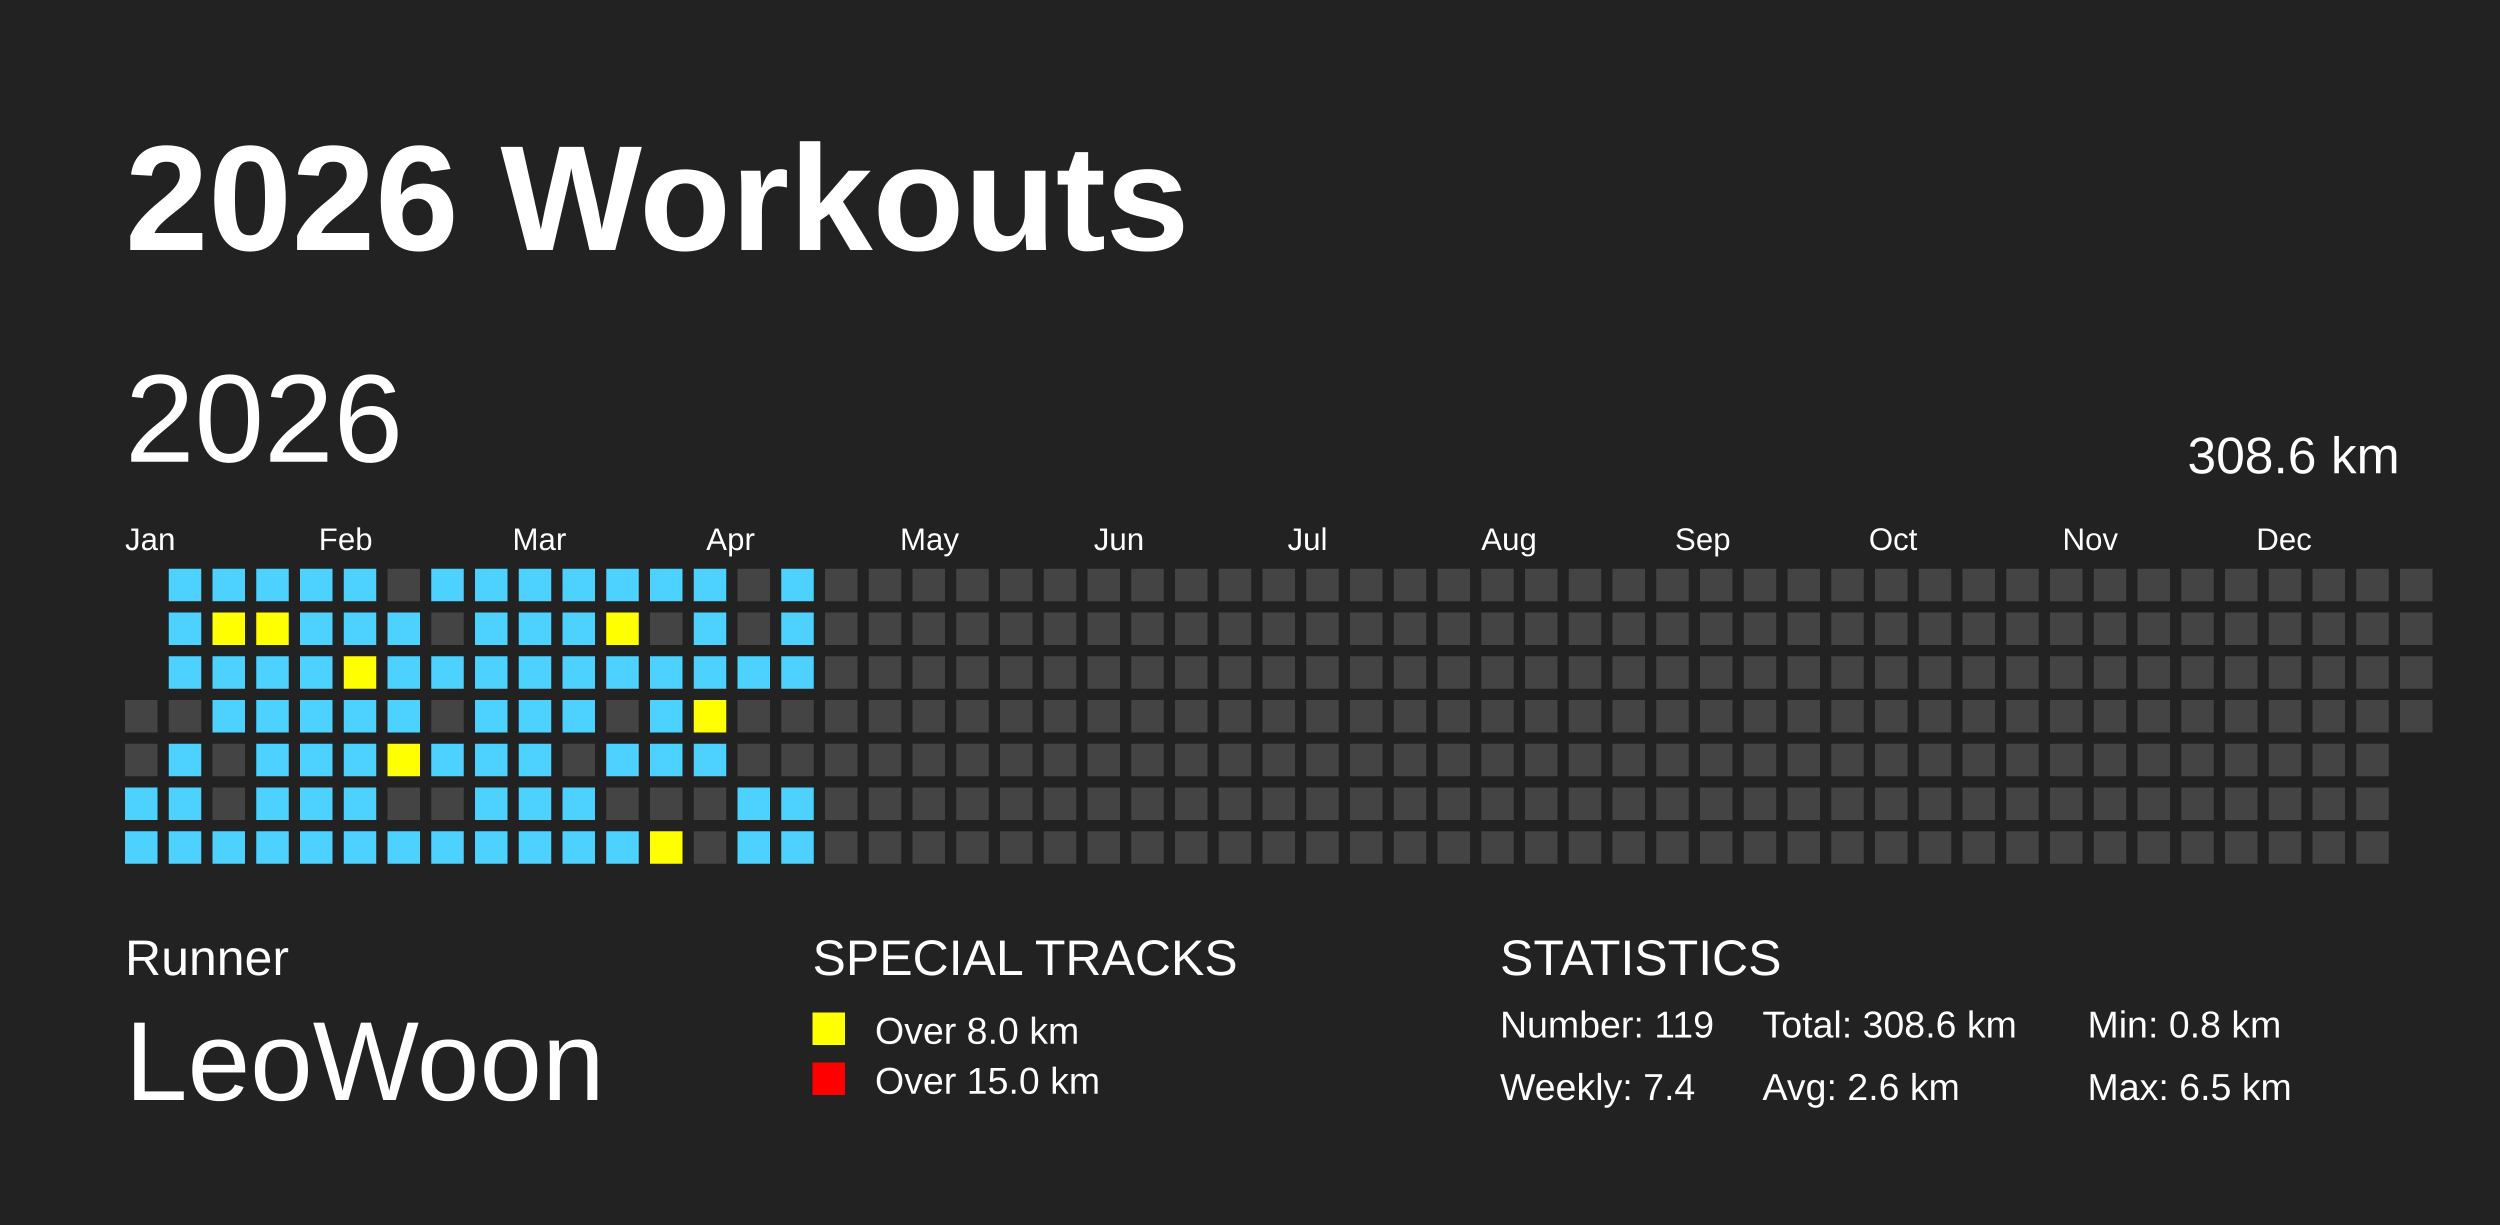
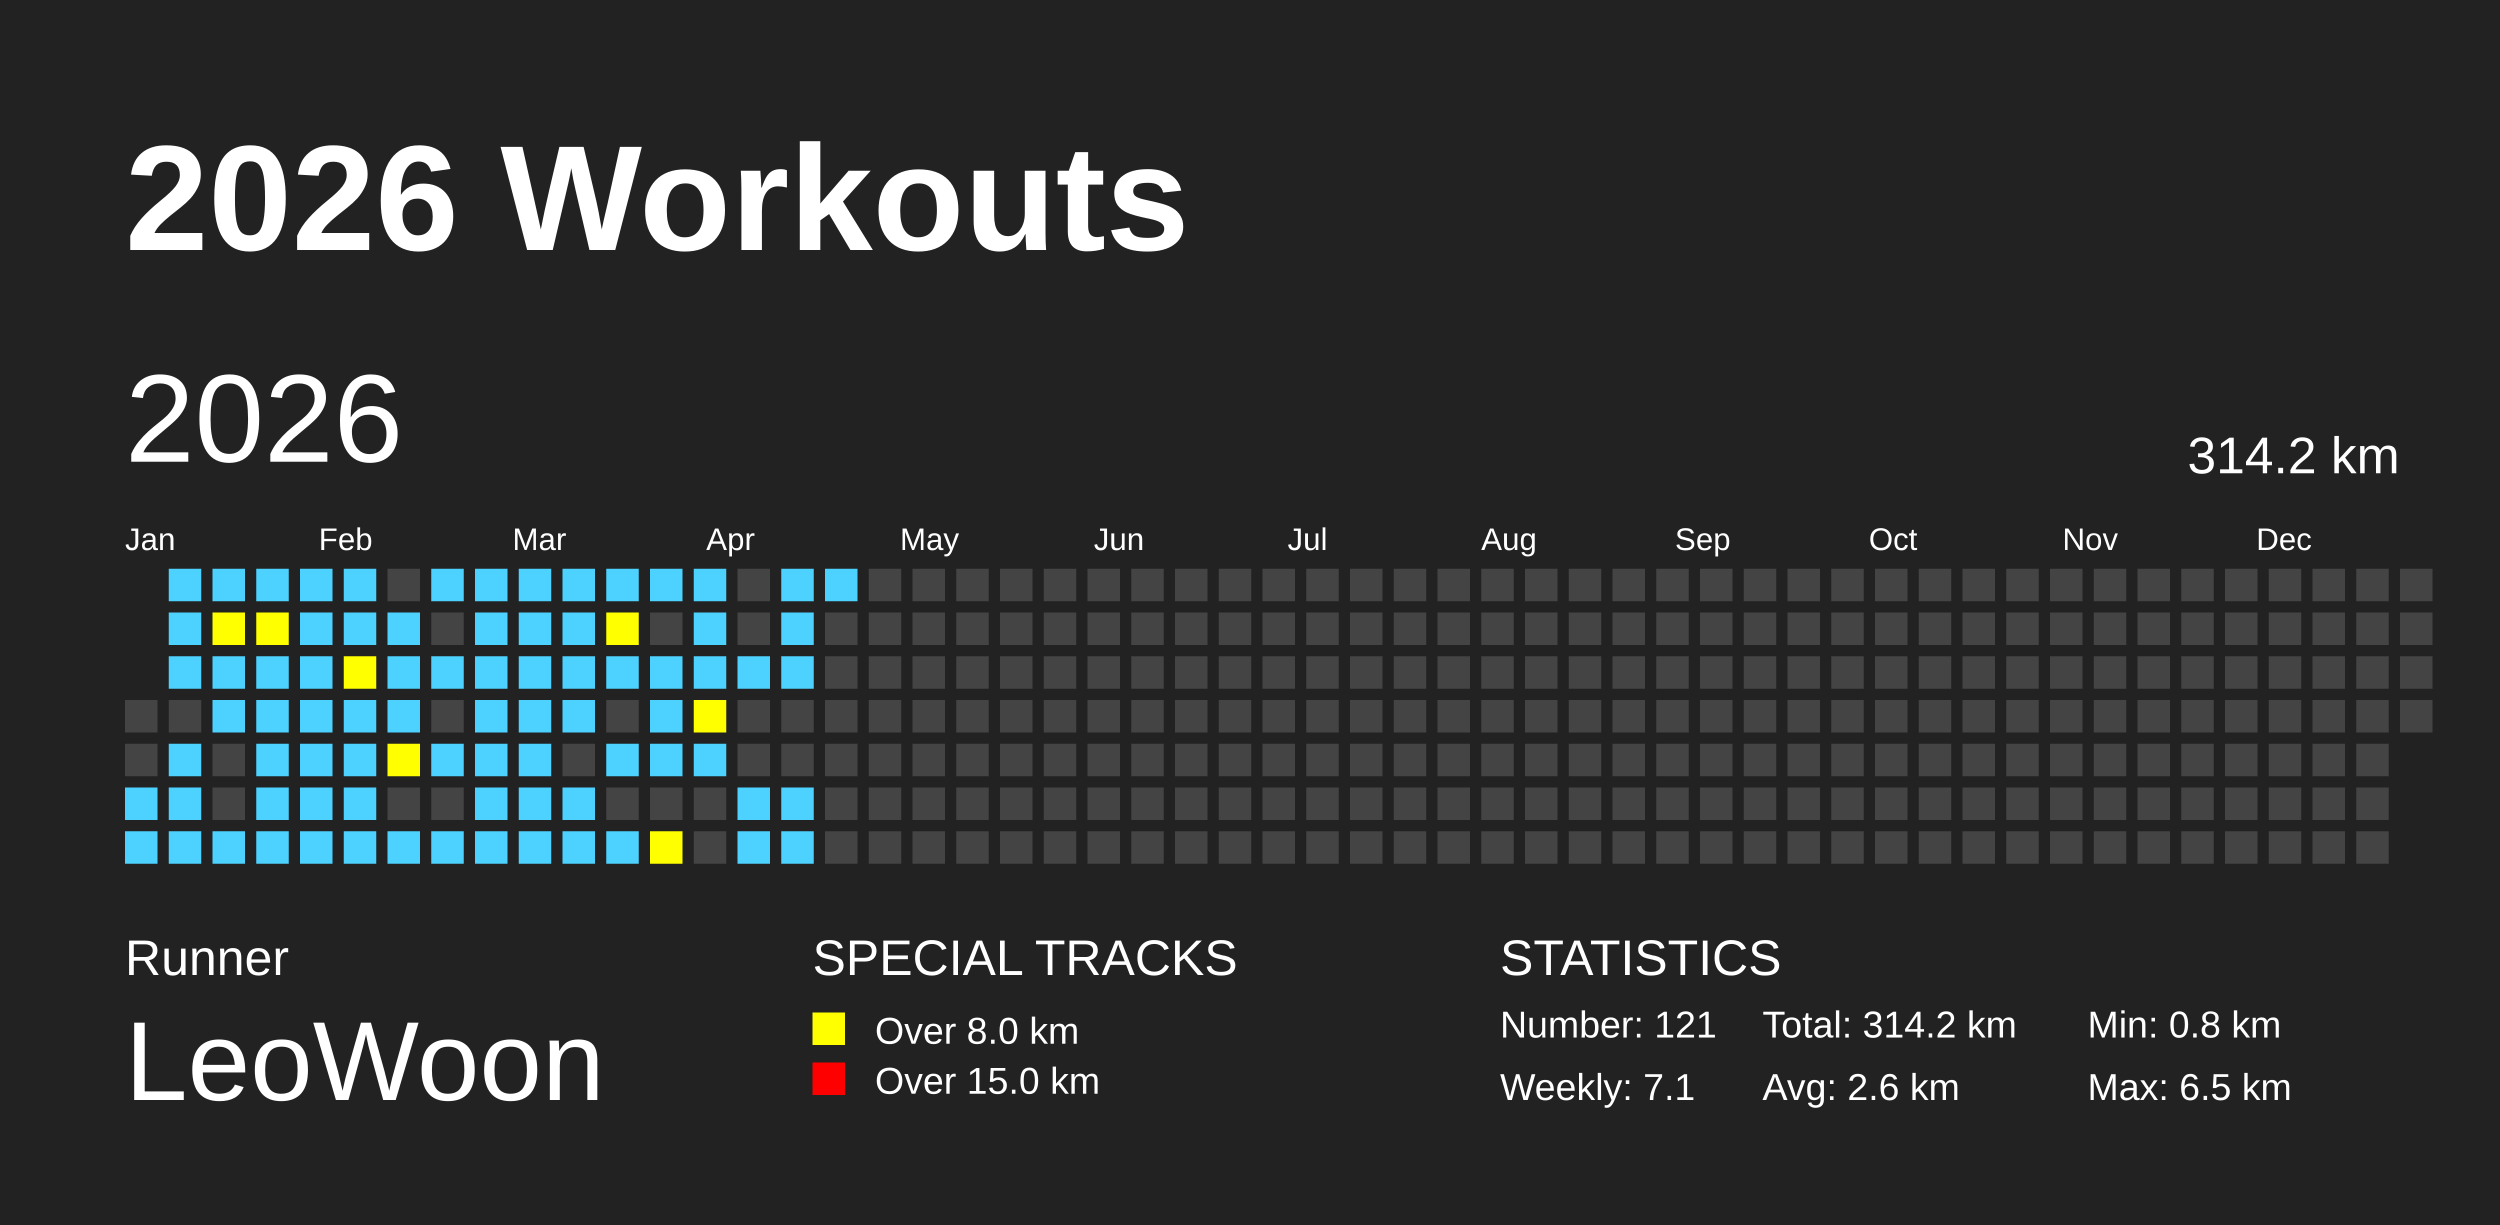
<svg xmlns="http://www.w3.org/2000/svg" baseProfile="full" height="98mm" version="1.1" viewBox="0,0,200,98" width="200mm">
  <defs />
  <rect fill="#222222" height="98" width="200" x="0" y="0" />
  <text fill="#FFFFFF" style="font-size:12px; font-family:Arial; font-weight:bold;" x="10" y="20">2026 Workouts</text>
  <text fill="#FFFFFF" style="font-size:4px; font-family:Arial" x="10" y="78">Runner</text>
  <text fill="#FFFFFF" style="font-size:9px; font-family:Arial" x="10" y="88">LeoWoon</text>
  <text fill="#FFFFFF" style="font-size:4px; font-family:Arial" x="65" y="78">SPECIAL TRACKS</text>
  <rect fill="yellow" height="2.6" width="2.6" x="65" y="81" />
  <text fill="#FFFFFF" style="font-size:3px; font-family:Arial" x="70" y="83.5">Over 8.0 km</text>
  <rect fill="red" height="2.6" width="2.6" x="65" y="85" />
  <text fill="#FFFFFF" style="font-size:3px; font-family:Arial" x="70" y="87.5">Over 15.0 km</text>
  <text fill="#FFFFFF" style="font-size:4px; font-family:Arial" x="120" y="78">STATISTICS</text>
-   <text fill="#FFFFFF" style="font-size:3px; font-family:Arial" x="120" y="83">Number: 119</text>
-   <text fill="#FFFFFF" style="font-size:3px; font-family:Arial" x="120" y="88">Weekly: 7.4</text>
-   <text fill="#FFFFFF" style="font-size:3px; font-family:Arial" x="141" y="83">Total: 308.6 km</text>
+   <text fill="#FFFFFF" style="font-size:3px; font-family:Arial" x="120" y="83">Number: 121</text>
+   <text fill="#FFFFFF" style="font-size:3px; font-family:Arial" x="120" y="88">Weekly: 7.1</text>
+   <text fill="#FFFFFF" style="font-size:3px; font-family:Arial" x="141" y="83">Total: 314.2 km</text>
  <text fill="#FFFFFF" style="font-size:3px; font-family:Arial" x="141" y="88">Avg: 2.6 km</text>
  <text fill="#FFFFFF" style="font-size:3px; font-family:Arial" x="167" y="83">Min: 0.8 km</text>
  <text fill="#FFFFFF" style="font-size:3px; font-family:Arial" x="167" y="88">Max: 6.5 km</text>
  <text dominant-baseline="hanging" fill="#FFFFFF" style="font-size:10.0px; font-family:Arial;" x="10" y="30">2026</text>
-   <text dominant-baseline="hanging" fill="#FFFFFF" style="font-size:4.125px; font-family:Arial;" x="175" y="35">308.6 km</text>
+   <text dominant-baseline="hanging" fill="#FFFFFF" style="font-size:4.125px; font-family:Arial;" x="175" y="35">314.2 km</text>
  <text fill="#FFFFFF" style="font-size:2.5px; font-family:Arial" x="10.0" y="44">Jan</text>
  <text fill="#FFFFFF" style="font-size:2.5px; font-family:Arial" x="25.5" y="44">Feb</text>
  <text fill="#FFFFFF" style="font-size:2.5px; font-family:Arial" x="41.0" y="44">Mar</text>
  <text fill="#FFFFFF" style="font-size:2.5px; font-family:Arial" x="56.5" y="44">Apr</text>
  <text fill="#FFFFFF" style="font-size:2.5px; font-family:Arial" x="72.0" y="44">May</text>
  <text fill="#FFFFFF" style="font-size:2.5px; font-family:Arial" x="87.5" y="44">Jun</text>
  <text fill="#FFFFFF" style="font-size:2.5px; font-family:Arial" x="103.0" y="44">Jul</text>
  <text fill="#FFFFFF" style="font-size:2.5px; font-family:Arial" x="118.5" y="44">Aug</text>
  <text fill="#FFFFFF" style="font-size:2.5px; font-family:Arial" x="134.0" y="44">Sep</text>
  <text fill="#FFFFFF" style="font-size:2.5px; font-family:Arial" x="149.5" y="44">Oct</text>
  <text fill="#FFFFFF" style="font-size:2.5px; font-family:Arial" x="165.0" y="44">Nov</text>
  <text fill="#FFFFFF" style="font-size:2.5px; font-family:Arial" x="180.5" y="44">Dec</text>
  <rect fill="#444444" height="2.6" width="2.6" x="10.0" y="56.0" />
  <rect fill="#444444" height="2.6" width="2.6" x="10.0" y="59.5" />
  <rect fill="#4DD2FF" height="2.6" width="2.6" x="10.0" y="63.0" />
  <rect fill="#4DD2FF" height="2.6" width="2.6" x="10.0" y="66.5" />
  <rect fill="#4DD2FF" height="2.6" width="2.6" x="13.5" y="45.5" />
  <rect fill="#4DD2FF" height="2.6" width="2.6" x="13.5" y="49.0" />
  <rect fill="#4DD2FF" height="2.6" width="2.6" x="13.5" y="52.5" />
  <rect fill="#444444" height="2.6" width="2.6" x="13.5" y="56.0" />
  <rect fill="#4DD2FF" height="2.6" width="2.6" x="13.5" y="59.5" />
  <rect fill="#4DD2FF" height="2.6" width="2.6" x="13.5" y="63.0" />
  <rect fill="#4DD2FF" height="2.6" width="2.6" x="13.5" y="66.5" />
  <rect fill="#4DD2FF" height="2.6" width="2.6" x="17.0" y="45.5" />
  <rect fill="yellow" height="2.6" width="2.6" x="17.0" y="49.0" />
  <rect fill="#4DD2FF" height="2.6" width="2.6" x="17.0" y="52.5" />
  <rect fill="#4DD2FF" height="2.6" width="2.6" x="17.0" y="56.0" />
  <rect fill="#444444" height="2.6" width="2.6" x="17.0" y="59.5" />
  <rect fill="#444444" height="2.6" width="2.6" x="17.0" y="63.0" />
  <rect fill="#4DD2FF" height="2.6" width="2.6" x="17.0" y="66.5" />
  <rect fill="#4DD2FF" height="2.6" width="2.6" x="20.5" y="45.5" />
  <rect fill="yellow" height="2.6" width="2.6" x="20.5" y="49.0" />
  <rect fill="#4DD2FF" height="2.6" width="2.6" x="20.5" y="52.5" />
  <rect fill="#4DD2FF" height="2.6" width="2.6" x="20.5" y="56.0" />
  <rect fill="#4DD2FF" height="2.6" width="2.6" x="20.5" y="59.5" />
  <rect fill="#4DD2FF" height="2.6" width="2.6" x="20.5" y="63.0" />
  <rect fill="#4DD2FF" height="2.6" width="2.6" x="20.5" y="66.5" />
  <rect fill="#4DD2FF" height="2.6" width="2.6" x="24.0" y="45.5" />
  <rect fill="#4DD2FF" height="2.6" width="2.6" x="24.0" y="49.0" />
  <rect fill="#4DD2FF" height="2.6" width="2.6" x="24.0" y="52.5" />
  <rect fill="#4DD2FF" height="2.6" width="2.6" x="24.0" y="56.0" />
  <rect fill="#4DD2FF" height="2.6" width="2.6" x="24.0" y="59.5" />
  <rect fill="#4DD2FF" height="2.6" width="2.6" x="24.0" y="63.0" />
  <rect fill="#4DD2FF" height="2.6" width="2.6" x="24.0" y="66.5" />
  <rect fill="#4DD2FF" height="2.6" width="2.6" x="27.5" y="45.5" />
  <rect fill="#4DD2FF" height="2.6" width="2.6" x="27.5" y="49.0" />
  <rect fill="yellow" height="2.6" width="2.6" x="27.5" y="52.5" />
  <rect fill="#4DD2FF" height="2.6" width="2.6" x="27.5" y="56.0" />
  <rect fill="#4DD2FF" height="2.6" width="2.6" x="27.5" y="59.5" />
  <rect fill="#4DD2FF" height="2.6" width="2.6" x="27.5" y="63.0" />
  <rect fill="#4DD2FF" height="2.6" width="2.6" x="27.5" y="66.5" />
  <rect fill="#444444" height="2.6" width="2.6" x="31.0" y="45.5" />
  <rect fill="#4DD2FF" height="2.6" width="2.6" x="31.0" y="49.0" />
  <rect fill="#4DD2FF" height="2.6" width="2.6" x="31.0" y="52.5" />
  <rect fill="#4DD2FF" height="2.6" width="2.6" x="31.0" y="56.0" />
  <rect fill="yellow" height="2.6" width="2.6" x="31.0" y="59.5" />
  <rect fill="#444444" height="2.6" width="2.6" x="31.0" y="63.0" />
  <rect fill="#4DD2FF" height="2.6" width="2.6" x="31.0" y="66.5" />
  <rect fill="#4DD2FF" height="2.6" width="2.6" x="34.5" y="45.5" />
  <rect fill="#444444" height="2.6" width="2.6" x="34.5" y="49.0" />
  <rect fill="#4DD2FF" height="2.6" width="2.6" x="34.5" y="52.5" />
  <rect fill="#444444" height="2.6" width="2.6" x="34.5" y="56.0" />
  <rect fill="#4DD2FF" height="2.6" width="2.6" x="34.5" y="59.5" />
  <rect fill="#444444" height="2.6" width="2.6" x="34.5" y="63.0" />
  <rect fill="#4DD2FF" height="2.6" width="2.6" x="34.5" y="66.5" />
  <rect fill="#4DD2FF" height="2.6" width="2.6" x="38.0" y="45.5" />
  <rect fill="#4DD2FF" height="2.6" width="2.6" x="38.0" y="49.0" />
  <rect fill="#4DD2FF" height="2.6" width="2.6" x="38.0" y="52.5" />
  <rect fill="#4DD2FF" height="2.6" width="2.6" x="38.0" y="56.0" />
  <rect fill="#4DD2FF" height="2.6" width="2.6" x="38.0" y="59.5" />
  <rect fill="#4DD2FF" height="2.6" width="2.6" x="38.0" y="63.0" />
  <rect fill="#4DD2FF" height="2.6" width="2.6" x="38.0" y="66.5" />
  <rect fill="#4DD2FF" height="2.6" width="2.6" x="41.5" y="45.5" />
  <rect fill="#4DD2FF" height="2.6" width="2.6" x="41.5" y="49.0" />
  <rect fill="#4DD2FF" height="2.6" width="2.6" x="41.5" y="52.5" />
  <rect fill="#4DD2FF" height="2.6" width="2.6" x="41.5" y="56.0" />
  <rect fill="#4DD2FF" height="2.6" width="2.6" x="41.5" y="59.5" />
  <rect fill="#4DD2FF" height="2.6" width="2.6" x="41.5" y="63.0" />
  <rect fill="#4DD2FF" height="2.6" width="2.6" x="41.5" y="66.5" />
  <rect fill="#4DD2FF" height="2.6" width="2.6" x="45.0" y="45.5" />
  <rect fill="#4DD2FF" height="2.6" width="2.6" x="45.0" y="49.0" />
  <rect fill="#4DD2FF" height="2.6" width="2.6" x="45.0" y="52.5" />
  <rect fill="#4DD2FF" height="2.6" width="2.6" x="45.0" y="56.0" />
  <rect fill="#444444" height="2.6" width="2.6" x="45.0" y="59.5" />
  <rect fill="#4DD2FF" height="2.6" width="2.6" x="45.0" y="63.0" />
  <rect fill="#4DD2FF" height="2.6" width="2.6" x="45.0" y="66.5" />
  <rect fill="#4DD2FF" height="2.6" width="2.6" x="48.5" y="45.5" />
  <rect fill="yellow" height="2.6" width="2.6" x="48.5" y="49.0" />
  <rect fill="#4DD2FF" height="2.6" width="2.6" x="48.5" y="52.5" />
  <rect fill="#444444" height="2.6" width="2.6" x="48.5" y="56.0" />
  <rect fill="#4DD2FF" height="2.6" width="2.6" x="48.5" y="59.5" />
  <rect fill="#444444" height="2.6" width="2.6" x="48.5" y="63.0" />
  <rect fill="#4DD2FF" height="2.6" width="2.6" x="48.5" y="66.5" />
  <rect fill="#4DD2FF" height="2.6" width="2.6" x="52.0" y="45.5" />
  <rect fill="#444444" height="2.6" width="2.6" x="52.0" y="49.0" />
  <rect fill="#4DD2FF" height="2.6" width="2.6" x="52.0" y="52.5" />
  <rect fill="#4DD2FF" height="2.6" width="2.6" x="52.0" y="56.0" />
  <rect fill="#4DD2FF" height="2.6" width="2.6" x="52.0" y="59.5" />
  <rect fill="#444444" height="2.6" width="2.6" x="52.0" y="63.0" />
  <rect fill="yellow" height="2.6" width="2.6" x="52.0" y="66.5" />
  <rect fill="#4DD2FF" height="2.6" width="2.6" x="55.5" y="45.5" />
  <rect fill="#4DD2FF" height="2.6" width="2.6" x="55.5" y="49.0" />
  <rect fill="#4DD2FF" height="2.6" width="2.6" x="55.5" y="52.5" />
  <rect fill="yellow" height="2.6" width="2.6" x="55.5" y="56.0" />
  <rect fill="#4DD2FF" height="2.6" width="2.6" x="55.5" y="59.5" />
  <rect fill="#444444" height="2.6" width="2.6" x="55.5" y="63.0" />
  <rect fill="#444444" height="2.6" width="2.6" x="55.5" y="66.5" />
  <rect fill="#444444" height="2.6" width="2.6" x="59.0" y="45.5" />
  <rect fill="#444444" height="2.6" width="2.6" x="59.0" y="49.0" />
  <rect fill="#4DD2FF" height="2.6" width="2.6" x="59.0" y="52.5" />
  <rect fill="#444444" height="2.6" width="2.6" x="59.0" y="56.0" />
  <rect fill="#444444" height="2.6" width="2.6" x="59.0" y="59.5" />
  <rect fill="#4DD2FF" height="2.6" width="2.6" x="59.0" y="63.0" />
  <rect fill="#4DD2FF" height="2.6" width="2.6" x="59.0" y="66.5" />
  <rect fill="#4DD2FF" height="2.6" width="2.6" x="62.5" y="45.5" />
  <rect fill="#4DD2FF" height="2.6" width="2.6" x="62.5" y="49.0" />
  <rect fill="#4DD2FF" height="2.6" width="2.6" x="62.5" y="52.5" />
  <rect fill="#444444" height="2.6" width="2.6" x="62.5" y="56.0" />
  <rect fill="#444444" height="2.6" width="2.6" x="62.5" y="59.5" />
  <rect fill="#4DD2FF" height="2.6" width="2.6" x="62.5" y="63.0" />
  <rect fill="#4DD2FF" height="2.6" width="2.6" x="62.5" y="66.5" />
-   <rect fill="#444444" height="2.6" width="2.6" x="66.0" y="45.5" />
+   <rect fill="#4DD2FF" height="2.6" width="2.6" x="66.0" y="45.5" />
  <rect fill="#444444" height="2.6" width="2.6" x="66.0" y="49.0" />
  <rect fill="#444444" height="2.6" width="2.6" x="66.0" y="52.5" />
  <rect fill="#444444" height="2.6" width="2.6" x="66.0" y="56.0" />
  <rect fill="#444444" height="2.6" width="2.6" x="66.0" y="59.5" />
  <rect fill="#444444" height="2.6" width="2.6" x="66.0" y="63.0" />
  <rect fill="#444444" height="2.6" width="2.6" x="66.0" y="66.5" />
  <rect fill="#444444" height="2.6" width="2.6" x="69.5" y="45.5" />
  <rect fill="#444444" height="2.6" width="2.6" x="69.5" y="49.0" />
  <rect fill="#444444" height="2.6" width="2.6" x="69.5" y="52.5" />
  <rect fill="#444444" height="2.6" width="2.6" x="69.5" y="56.0" />
  <rect fill="#444444" height="2.6" width="2.6" x="69.5" y="59.5" />
  <rect fill="#444444" height="2.6" width="2.6" x="69.5" y="63.0" />
  <rect fill="#444444" height="2.6" width="2.6" x="69.5" y="66.5" />
  <rect fill="#444444" height="2.6" width="2.6" x="73.0" y="45.5" />
  <rect fill="#444444" height="2.6" width="2.6" x="73.0" y="49.0" />
  <rect fill="#444444" height="2.6" width="2.6" x="73.0" y="52.5" />
  <rect fill="#444444" height="2.6" width="2.6" x="73.0" y="56.0" />
  <rect fill="#444444" height="2.6" width="2.6" x="73.0" y="59.5" />
  <rect fill="#444444" height="2.6" width="2.6" x="73.0" y="63.0" />
  <rect fill="#444444" height="2.6" width="2.6" x="73.0" y="66.5" />
  <rect fill="#444444" height="2.6" width="2.6" x="76.5" y="45.5" />
  <rect fill="#444444" height="2.6" width="2.6" x="76.5" y="49.0" />
  <rect fill="#444444" height="2.6" width="2.6" x="76.5" y="52.5" />
  <rect fill="#444444" height="2.6" width="2.6" x="76.5" y="56.0" />
  <rect fill="#444444" height="2.6" width="2.6" x="76.5" y="59.5" />
  <rect fill="#444444" height="2.6" width="2.6" x="76.5" y="63.0" />
  <rect fill="#444444" height="2.6" width="2.6" x="76.5" y="66.5" />
  <rect fill="#444444" height="2.6" width="2.6" x="80.0" y="45.5" />
  <rect fill="#444444" height="2.6" width="2.6" x="80.0" y="49.0" />
  <rect fill="#444444" height="2.6" width="2.6" x="80.0" y="52.5" />
  <rect fill="#444444" height="2.6" width="2.6" x="80.0" y="56.0" />
  <rect fill="#444444" height="2.6" width="2.6" x="80.0" y="59.5" />
  <rect fill="#444444" height="2.6" width="2.6" x="80.0" y="63.0" />
  <rect fill="#444444" height="2.6" width="2.6" x="80.0" y="66.5" />
  <rect fill="#444444" height="2.6" width="2.6" x="83.5" y="45.5" />
  <rect fill="#444444" height="2.6" width="2.6" x="83.5" y="49.0" />
  <rect fill="#444444" height="2.6" width="2.6" x="83.5" y="52.5" />
  <rect fill="#444444" height="2.6" width="2.6" x="83.5" y="56.0" />
  <rect fill="#444444" height="2.6" width="2.6" x="83.5" y="59.5" />
  <rect fill="#444444" height="2.6" width="2.6" x="83.5" y="63.0" />
  <rect fill="#444444" height="2.6" width="2.6" x="83.5" y="66.5" />
  <rect fill="#444444" height="2.6" width="2.6" x="87.0" y="45.5" />
  <rect fill="#444444" height="2.6" width="2.6" x="87.0" y="49.0" />
  <rect fill="#444444" height="2.6" width="2.6" x="87.0" y="52.5" />
  <rect fill="#444444" height="2.6" width="2.6" x="87.0" y="56.0" />
  <rect fill="#444444" height="2.6" width="2.6" x="87.0" y="59.5" />
  <rect fill="#444444" height="2.6" width="2.6" x="87.0" y="63.0" />
  <rect fill="#444444" height="2.6" width="2.6" x="87.0" y="66.5" />
  <rect fill="#444444" height="2.6" width="2.6" x="90.5" y="45.5" />
  <rect fill="#444444" height="2.6" width="2.6" x="90.5" y="49.0" />
  <rect fill="#444444" height="2.6" width="2.6" x="90.5" y="52.5" />
  <rect fill="#444444" height="2.6" width="2.6" x="90.5" y="56.0" />
  <rect fill="#444444" height="2.6" width="2.6" x="90.5" y="59.5" />
  <rect fill="#444444" height="2.6" width="2.6" x="90.5" y="63.0" />
  <rect fill="#444444" height="2.6" width="2.6" x="90.5" y="66.5" />
  <rect fill="#444444" height="2.6" width="2.6" x="94.0" y="45.5" />
  <rect fill="#444444" height="2.6" width="2.6" x="94.0" y="49.0" />
  <rect fill="#444444" height="2.6" width="2.6" x="94.0" y="52.5" />
  <rect fill="#444444" height="2.6" width="2.6" x="94.0" y="56.0" />
  <rect fill="#444444" height="2.6" width="2.6" x="94.0" y="59.5" />
  <rect fill="#444444" height="2.6" width="2.6" x="94.0" y="63.0" />
  <rect fill="#444444" height="2.6" width="2.6" x="94.0" y="66.5" />
  <rect fill="#444444" height="2.6" width="2.6" x="97.5" y="45.5" />
  <rect fill="#444444" height="2.6" width="2.6" x="97.5" y="49.0" />
  <rect fill="#444444" height="2.6" width="2.6" x="97.5" y="52.5" />
  <rect fill="#444444" height="2.6" width="2.6" x="97.5" y="56.0" />
  <rect fill="#444444" height="2.6" width="2.6" x="97.5" y="59.5" />
  <rect fill="#444444" height="2.6" width="2.6" x="97.5" y="63.0" />
  <rect fill="#444444" height="2.6" width="2.6" x="97.5" y="66.5" />
  <rect fill="#444444" height="2.6" width="2.6" x="101.0" y="45.5" />
  <rect fill="#444444" height="2.6" width="2.6" x="101.0" y="49.0" />
  <rect fill="#444444" height="2.6" width="2.6" x="101.0" y="52.5" />
  <rect fill="#444444" height="2.6" width="2.6" x="101.0" y="56.0" />
  <rect fill="#444444" height="2.6" width="2.6" x="101.0" y="59.5" />
  <rect fill="#444444" height="2.6" width="2.6" x="101.0" y="63.0" />
  <rect fill="#444444" height="2.6" width="2.6" x="101.0" y="66.5" />
  <rect fill="#444444" height="2.6" width="2.6" x="104.5" y="45.5" />
  <rect fill="#444444" height="2.6" width="2.6" x="104.5" y="49.0" />
  <rect fill="#444444" height="2.6" width="2.6" x="104.5" y="52.5" />
  <rect fill="#444444" height="2.6" width="2.6" x="104.5" y="56.0" />
  <rect fill="#444444" height="2.6" width="2.6" x="104.5" y="59.5" />
  <rect fill="#444444" height="2.6" width="2.6" x="104.5" y="63.0" />
  <rect fill="#444444" height="2.6" width="2.6" x="104.5" y="66.5" />
  <rect fill="#444444" height="2.6" width="2.6" x="108.0" y="45.5" />
  <rect fill="#444444" height="2.6" width="2.6" x="108.0" y="49.0" />
  <rect fill="#444444" height="2.6" width="2.6" x="108.0" y="52.5" />
  <rect fill="#444444" height="2.6" width="2.6" x="108.0" y="56.0" />
  <rect fill="#444444" height="2.6" width="2.6" x="108.0" y="59.5" />
  <rect fill="#444444" height="2.6" width="2.6" x="108.0" y="63.0" />
  <rect fill="#444444" height="2.6" width="2.6" x="108.0" y="66.5" />
  <rect fill="#444444" height="2.6" width="2.6" x="111.5" y="45.5" />
  <rect fill="#444444" height="2.6" width="2.6" x="111.5" y="49.0" />
  <rect fill="#444444" height="2.6" width="2.6" x="111.5" y="52.5" />
  <rect fill="#444444" height="2.6" width="2.6" x="111.5" y="56.0" />
  <rect fill="#444444" height="2.6" width="2.6" x="111.5" y="59.5" />
  <rect fill="#444444" height="2.6" width="2.6" x="111.5" y="63.0" />
  <rect fill="#444444" height="2.6" width="2.6" x="111.5" y="66.5" />
  <rect fill="#444444" height="2.6" width="2.6" x="115.0" y="45.5" />
  <rect fill="#444444" height="2.6" width="2.6" x="115.0" y="49.0" />
  <rect fill="#444444" height="2.6" width="2.6" x="115.0" y="52.5" />
  <rect fill="#444444" height="2.6" width="2.6" x="115.0" y="56.0" />
  <rect fill="#444444" height="2.6" width="2.6" x="115.0" y="59.5" />
  <rect fill="#444444" height="2.6" width="2.6" x="115.0" y="63.0" />
  <rect fill="#444444" height="2.6" width="2.6" x="115.0" y="66.5" />
  <rect fill="#444444" height="2.6" width="2.6" x="118.5" y="45.5" />
  <rect fill="#444444" height="2.6" width="2.6" x="118.5" y="49.0" />
  <rect fill="#444444" height="2.6" width="2.6" x="118.5" y="52.5" />
  <rect fill="#444444" height="2.6" width="2.6" x="118.5" y="56.0" />
  <rect fill="#444444" height="2.6" width="2.6" x="118.5" y="59.5" />
  <rect fill="#444444" height="2.6" width="2.6" x="118.5" y="63.0" />
  <rect fill="#444444" height="2.6" width="2.6" x="118.5" y="66.5" />
  <rect fill="#444444" height="2.6" width="2.6" x="122.0" y="45.5" />
  <rect fill="#444444" height="2.6" width="2.6" x="122.0" y="49.0" />
  <rect fill="#444444" height="2.6" width="2.6" x="122.0" y="52.5" />
  <rect fill="#444444" height="2.6" width="2.6" x="122.0" y="56.0" />
  <rect fill="#444444" height="2.6" width="2.6" x="122.0" y="59.5" />
  <rect fill="#444444" height="2.6" width="2.6" x="122.0" y="63.0" />
  <rect fill="#444444" height="2.6" width="2.6" x="122.0" y="66.5" />
  <rect fill="#444444" height="2.6" width="2.6" x="125.5" y="45.5" />
  <rect fill="#444444" height="2.6" width="2.6" x="125.5" y="49.0" />
  <rect fill="#444444" height="2.6" width="2.6" x="125.5" y="52.5" />
  <rect fill="#444444" height="2.6" width="2.6" x="125.5" y="56.0" />
  <rect fill="#444444" height="2.6" width="2.6" x="125.5" y="59.5" />
  <rect fill="#444444" height="2.6" width="2.6" x="125.5" y="63.0" />
  <rect fill="#444444" height="2.6" width="2.6" x="125.5" y="66.5" />
  <rect fill="#444444" height="2.6" width="2.6" x="129.0" y="45.5" />
  <rect fill="#444444" height="2.6" width="2.6" x="129.0" y="49.0" />
  <rect fill="#444444" height="2.6" width="2.6" x="129.0" y="52.5" />
  <rect fill="#444444" height="2.6" width="2.6" x="129.0" y="56.0" />
  <rect fill="#444444" height="2.6" width="2.6" x="129.0" y="59.5" />
  <rect fill="#444444" height="2.6" width="2.6" x="129.0" y="63.0" />
  <rect fill="#444444" height="2.6" width="2.6" x="129.0" y="66.5" />
  <rect fill="#444444" height="2.6" width="2.6" x="132.5" y="45.5" />
  <rect fill="#444444" height="2.6" width="2.6" x="132.5" y="49.0" />
  <rect fill="#444444" height="2.6" width="2.6" x="132.5" y="52.5" />
  <rect fill="#444444" height="2.6" width="2.6" x="132.5" y="56.0" />
  <rect fill="#444444" height="2.6" width="2.6" x="132.5" y="59.5" />
  <rect fill="#444444" height="2.6" width="2.6" x="132.5" y="63.0" />
  <rect fill="#444444" height="2.6" width="2.6" x="132.5" y="66.5" />
  <rect fill="#444444" height="2.6" width="2.6" x="136.0" y="45.5" />
  <rect fill="#444444" height="2.6" width="2.6" x="136.0" y="49.0" />
  <rect fill="#444444" height="2.6" width="2.6" x="136.0" y="52.5" />
  <rect fill="#444444" height="2.6" width="2.6" x="136.0" y="56.0" />
  <rect fill="#444444" height="2.6" width="2.6" x="136.0" y="59.5" />
  <rect fill="#444444" height="2.6" width="2.6" x="136.0" y="63.0" />
  <rect fill="#444444" height="2.6" width="2.6" x="136.0" y="66.5" />
  <rect fill="#444444" height="2.6" width="2.6" x="139.5" y="45.5" />
  <rect fill="#444444" height="2.6" width="2.6" x="139.5" y="49.0" />
  <rect fill="#444444" height="2.6" width="2.6" x="139.5" y="52.5" />
  <rect fill="#444444" height="2.6" width="2.6" x="139.5" y="56.0" />
  <rect fill="#444444" height="2.6" width="2.6" x="139.5" y="59.5" />
  <rect fill="#444444" height="2.6" width="2.6" x="139.5" y="63.0" />
  <rect fill="#444444" height="2.6" width="2.6" x="139.5" y="66.5" />
  <rect fill="#444444" height="2.6" width="2.6" x="143.0" y="45.5" />
  <rect fill="#444444" height="2.6" width="2.6" x="143.0" y="49.0" />
  <rect fill="#444444" height="2.6" width="2.6" x="143.0" y="52.5" />
  <rect fill="#444444" height="2.6" width="2.6" x="143.0" y="56.0" />
  <rect fill="#444444" height="2.6" width="2.6" x="143.0" y="59.5" />
  <rect fill="#444444" height="2.6" width="2.6" x="143.0" y="63.0" />
  <rect fill="#444444" height="2.6" width="2.6" x="143.0" y="66.5" />
  <rect fill="#444444" height="2.6" width="2.6" x="146.5" y="45.5" />
  <rect fill="#444444" height="2.6" width="2.6" x="146.5" y="49.0" />
  <rect fill="#444444" height="2.6" width="2.6" x="146.5" y="52.5" />
  <rect fill="#444444" height="2.6" width="2.6" x="146.5" y="56.0" />
  <rect fill="#444444" height="2.6" width="2.6" x="146.5" y="59.5" />
  <rect fill="#444444" height="2.6" width="2.6" x="146.5" y="63.0" />
  <rect fill="#444444" height="2.6" width="2.6" x="146.5" y="66.5" />
  <rect fill="#444444" height="2.6" width="2.6" x="150.0" y="45.5" />
  <rect fill="#444444" height="2.6" width="2.6" x="150.0" y="49.0" />
  <rect fill="#444444" height="2.6" width="2.6" x="150.0" y="52.5" />
  <rect fill="#444444" height="2.6" width="2.6" x="150.0" y="56.0" />
  <rect fill="#444444" height="2.6" width="2.6" x="150.0" y="59.5" />
  <rect fill="#444444" height="2.6" width="2.6" x="150.0" y="63.0" />
  <rect fill="#444444" height="2.6" width="2.6" x="150.0" y="66.5" />
  <rect fill="#444444" height="2.6" width="2.6" x="153.5" y="45.5" />
  <rect fill="#444444" height="2.6" width="2.6" x="153.5" y="49.0" />
  <rect fill="#444444" height="2.6" width="2.6" x="153.5" y="52.5" />
  <rect fill="#444444" height="2.6" width="2.6" x="153.5" y="56.0" />
  <rect fill="#444444" height="2.6" width="2.6" x="153.5" y="59.5" />
  <rect fill="#444444" height="2.6" width="2.6" x="153.5" y="63.0" />
  <rect fill="#444444" height="2.6" width="2.6" x="153.5" y="66.5" />
  <rect fill="#444444" height="2.6" width="2.6" x="157.0" y="45.5" />
  <rect fill="#444444" height="2.6" width="2.6" x="157.0" y="49.0" />
  <rect fill="#444444" height="2.6" width="2.6" x="157.0" y="52.5" />
  <rect fill="#444444" height="2.6" width="2.6" x="157.0" y="56.0" />
  <rect fill="#444444" height="2.6" width="2.6" x="157.0" y="59.5" />
  <rect fill="#444444" height="2.6" width="2.6" x="157.0" y="63.0" />
  <rect fill="#444444" height="2.6" width="2.6" x="157.0" y="66.5" />
  <rect fill="#444444" height="2.6" width="2.6" x="160.5" y="45.5" />
  <rect fill="#444444" height="2.6" width="2.6" x="160.5" y="49.0" />
  <rect fill="#444444" height="2.6" width="2.6" x="160.5" y="52.5" />
  <rect fill="#444444" height="2.6" width="2.6" x="160.5" y="56.0" />
  <rect fill="#444444" height="2.6" width="2.6" x="160.5" y="59.5" />
  <rect fill="#444444" height="2.6" width="2.6" x="160.5" y="63.0" />
  <rect fill="#444444" height="2.6" width="2.6" x="160.5" y="66.5" />
  <rect fill="#444444" height="2.6" width="2.6" x="164.0" y="45.5" />
  <rect fill="#444444" height="2.6" width="2.6" x="164.0" y="49.0" />
  <rect fill="#444444" height="2.6" width="2.6" x="164.0" y="52.5" />
  <rect fill="#444444" height="2.6" width="2.6" x="164.0" y="56.0" />
  <rect fill="#444444" height="2.6" width="2.6" x="164.0" y="59.5" />
  <rect fill="#444444" height="2.6" width="2.6" x="164.0" y="63.0" />
  <rect fill="#444444" height="2.6" width="2.6" x="164.0" y="66.5" />
  <rect fill="#444444" height="2.6" width="2.6" x="167.5" y="45.5" />
  <rect fill="#444444" height="2.6" width="2.6" x="167.5" y="49.0" />
  <rect fill="#444444" height="2.6" width="2.6" x="167.5" y="52.5" />
  <rect fill="#444444" height="2.6" width="2.6" x="167.5" y="56.0" />
  <rect fill="#444444" height="2.6" width="2.6" x="167.5" y="59.5" />
  <rect fill="#444444" height="2.6" width="2.6" x="167.5" y="63.0" />
  <rect fill="#444444" height="2.6" width="2.6" x="167.5" y="66.5" />
  <rect fill="#444444" height="2.6" width="2.6" x="171.0" y="45.5" />
  <rect fill="#444444" height="2.6" width="2.6" x="171.0" y="49.0" />
  <rect fill="#444444" height="2.6" width="2.6" x="171.0" y="52.5" />
  <rect fill="#444444" height="2.6" width="2.6" x="171.0" y="56.0" />
  <rect fill="#444444" height="2.6" width="2.6" x="171.0" y="59.5" />
  <rect fill="#444444" height="2.6" width="2.6" x="171.0" y="63.0" />
  <rect fill="#444444" height="2.6" width="2.6" x="171.0" y="66.5" />
  <rect fill="#444444" height="2.6" width="2.6" x="174.5" y="45.5" />
  <rect fill="#444444" height="2.6" width="2.6" x="174.5" y="49.0" />
  <rect fill="#444444" height="2.6" width="2.6" x="174.5" y="52.5" />
  <rect fill="#444444" height="2.6" width="2.6" x="174.5" y="56.0" />
  <rect fill="#444444" height="2.6" width="2.6" x="174.5" y="59.5" />
  <rect fill="#444444" height="2.6" width="2.6" x="174.5" y="63.0" />
  <rect fill="#444444" height="2.6" width="2.6" x="174.5" y="66.5" />
  <rect fill="#444444" height="2.6" width="2.6" x="178.0" y="45.5" />
  <rect fill="#444444" height="2.6" width="2.6" x="178.0" y="49.0" />
  <rect fill="#444444" height="2.6" width="2.6" x="178.0" y="52.5" />
  <rect fill="#444444" height="2.6" width="2.6" x="178.0" y="56.0" />
  <rect fill="#444444" height="2.6" width="2.6" x="178.0" y="59.5" />
  <rect fill="#444444" height="2.6" width="2.6" x="178.0" y="63.0" />
  <rect fill="#444444" height="2.6" width="2.6" x="178.0" y="66.5" />
  <rect fill="#444444" height="2.6" width="2.6" x="181.5" y="45.5" />
  <rect fill="#444444" height="2.6" width="2.6" x="181.5" y="49.0" />
  <rect fill="#444444" height="2.6" width="2.6" x="181.5" y="52.5" />
  <rect fill="#444444" height="2.6" width="2.6" x="181.5" y="56.0" />
  <rect fill="#444444" height="2.6" width="2.6" x="181.5" y="59.5" />
  <rect fill="#444444" height="2.6" width="2.6" x="181.5" y="63.0" />
  <rect fill="#444444" height="2.6" width="2.6" x="181.5" y="66.5" />
  <rect fill="#444444" height="2.6" width="2.6" x="185.0" y="45.5" />
  <rect fill="#444444" height="2.6" width="2.6" x="185.0" y="49.0" />
  <rect fill="#444444" height="2.6" width="2.6" x="185.0" y="52.5" />
  <rect fill="#444444" height="2.6" width="2.6" x="185.0" y="56.0" />
  <rect fill="#444444" height="2.6" width="2.6" x="185.0" y="59.5" />
  <rect fill="#444444" height="2.6" width="2.6" x="185.0" y="63.0" />
  <rect fill="#444444" height="2.6" width="2.6" x="185.0" y="66.5" />
  <rect fill="#444444" height="2.6" width="2.6" x="188.5" y="45.5" />
  <rect fill="#444444" height="2.6" width="2.6" x="188.5" y="49.0" />
  <rect fill="#444444" height="2.6" width="2.6" x="188.5" y="52.5" />
  <rect fill="#444444" height="2.6" width="2.6" x="188.5" y="56.0" />
  <rect fill="#444444" height="2.6" width="2.6" x="188.5" y="59.5" />
  <rect fill="#444444" height="2.6" width="2.6" x="188.5" y="63.0" />
  <rect fill="#444444" height="2.6" width="2.6" x="188.5" y="66.5" />
  <rect fill="#444444" height="2.6" width="2.6" x="192.0" y="45.5" />
  <rect fill="#444444" height="2.6" width="2.6" x="192.0" y="49.0" />
  <rect fill="#444444" height="2.6" width="2.6" x="192.0" y="52.5" />
  <rect fill="#444444" height="2.6" width="2.6" x="192.0" y="56.0" />
</svg>
